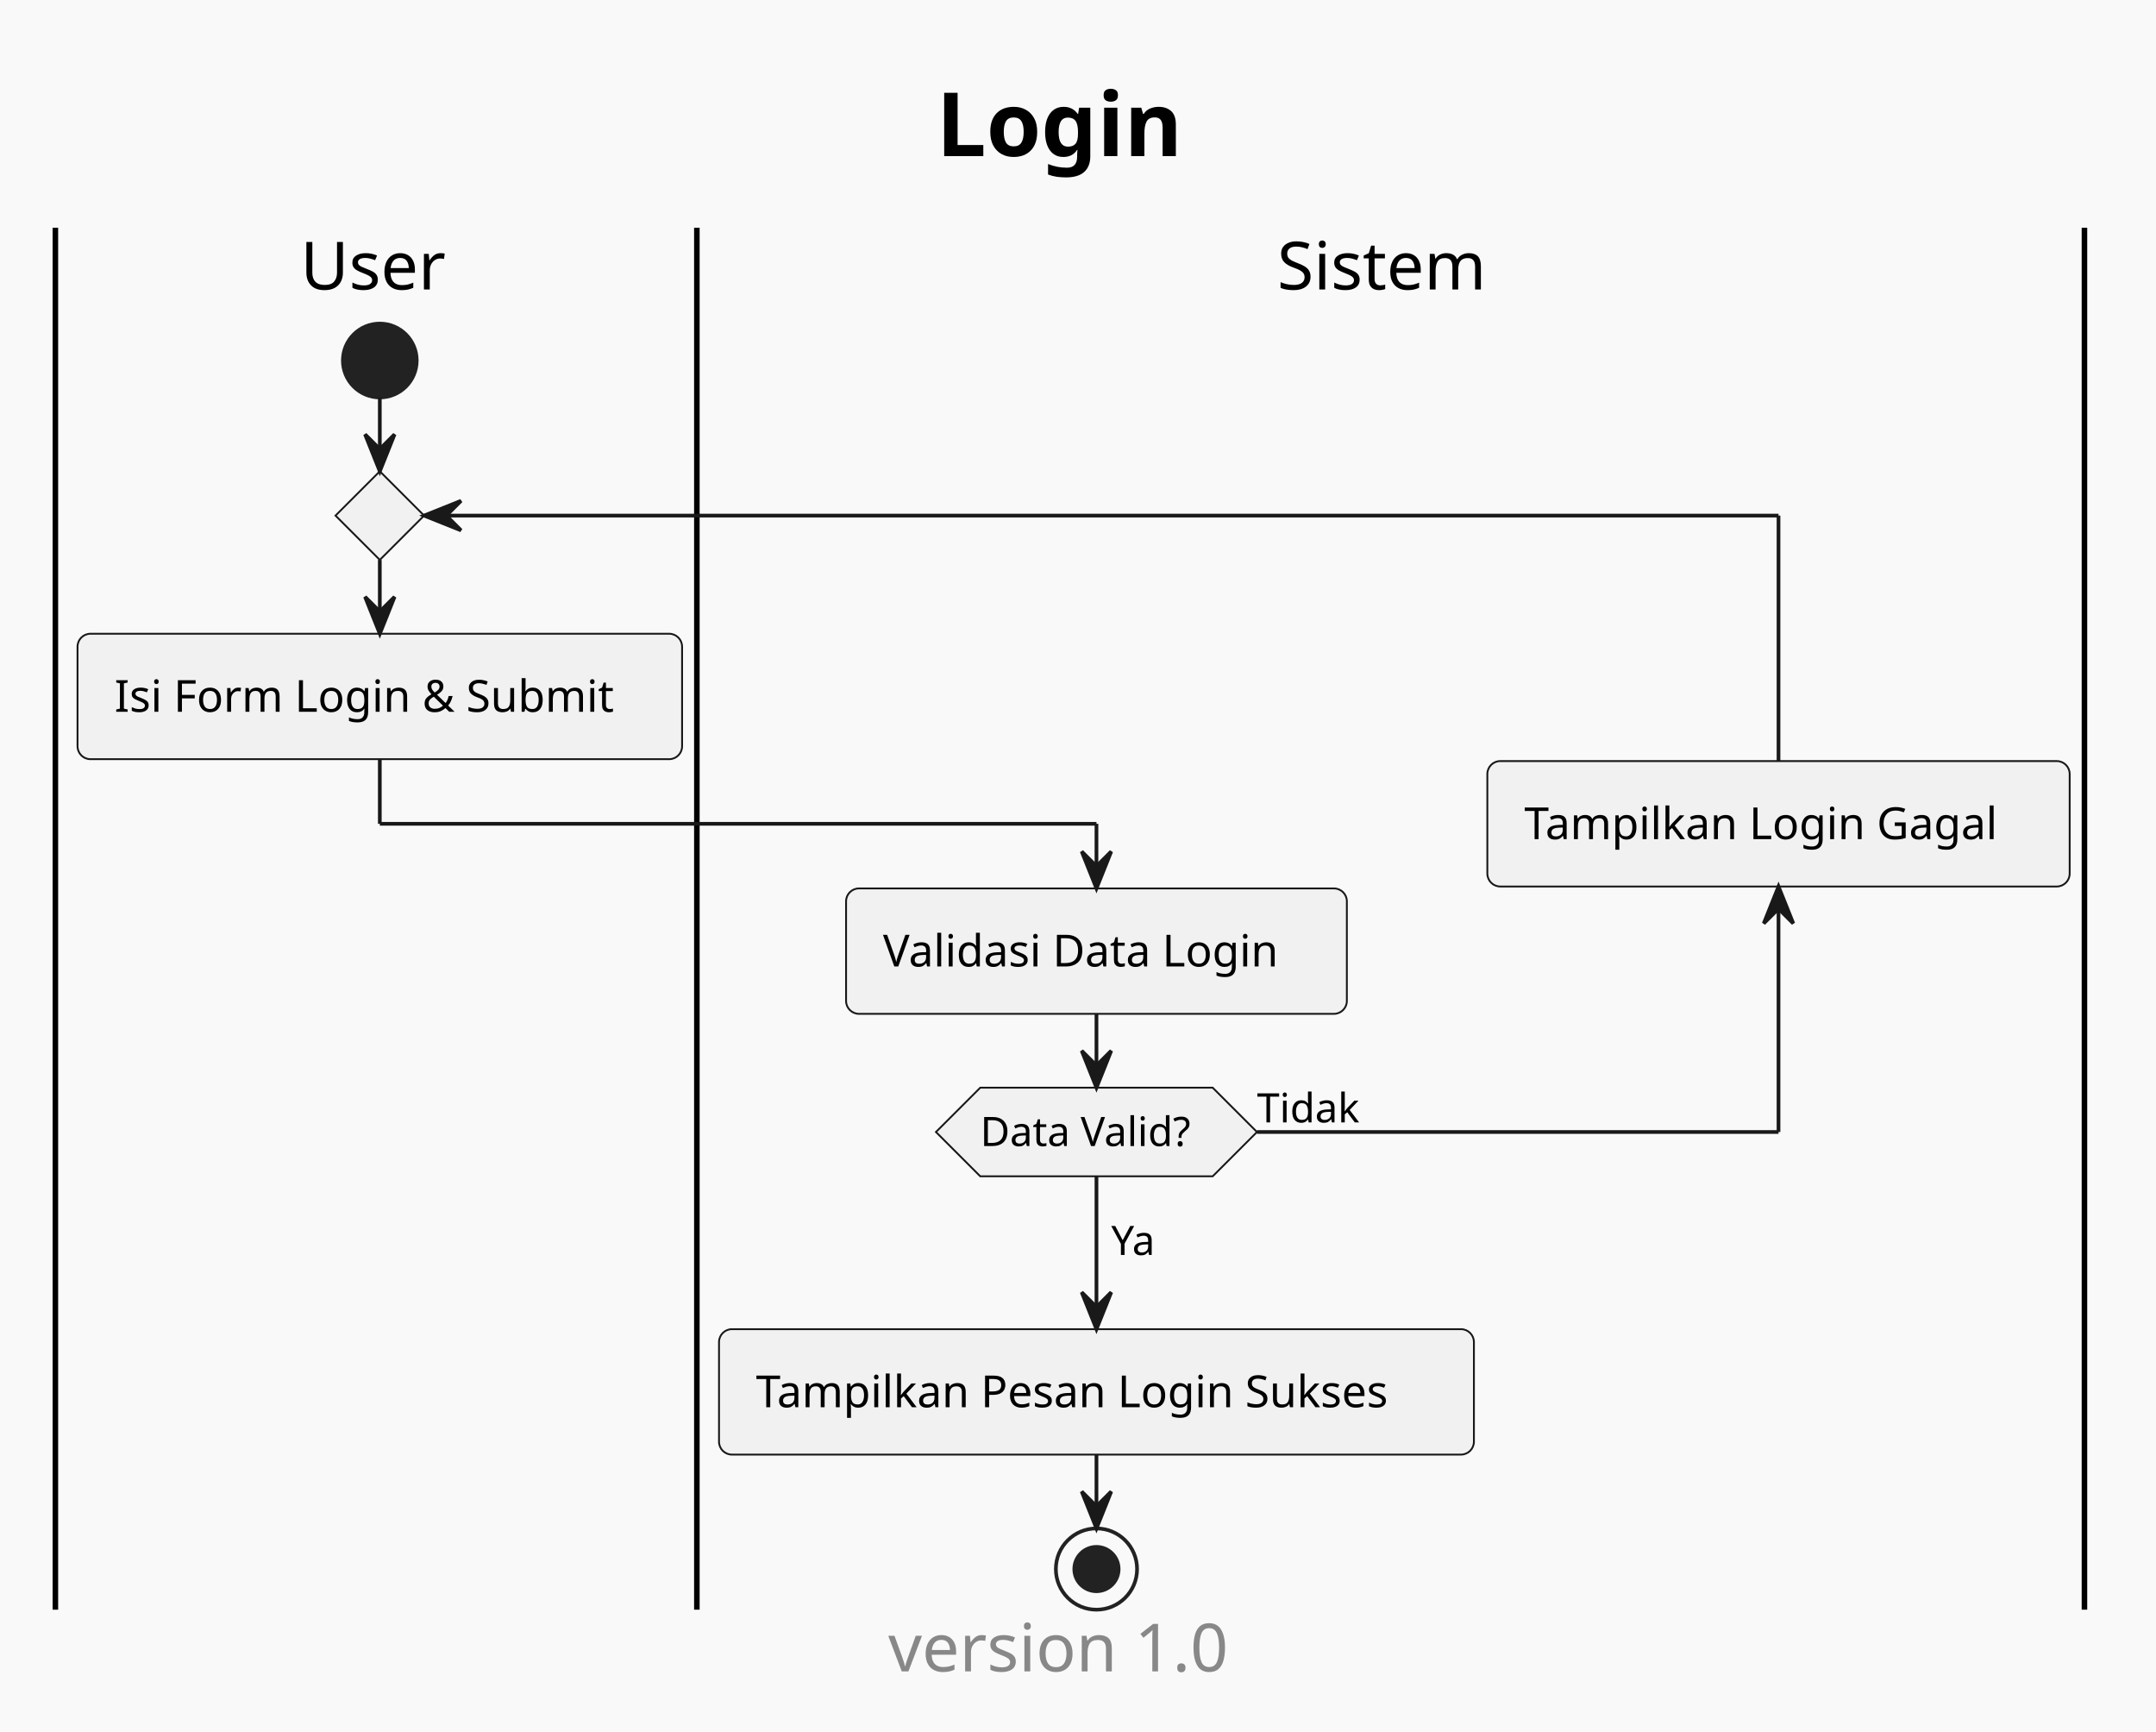
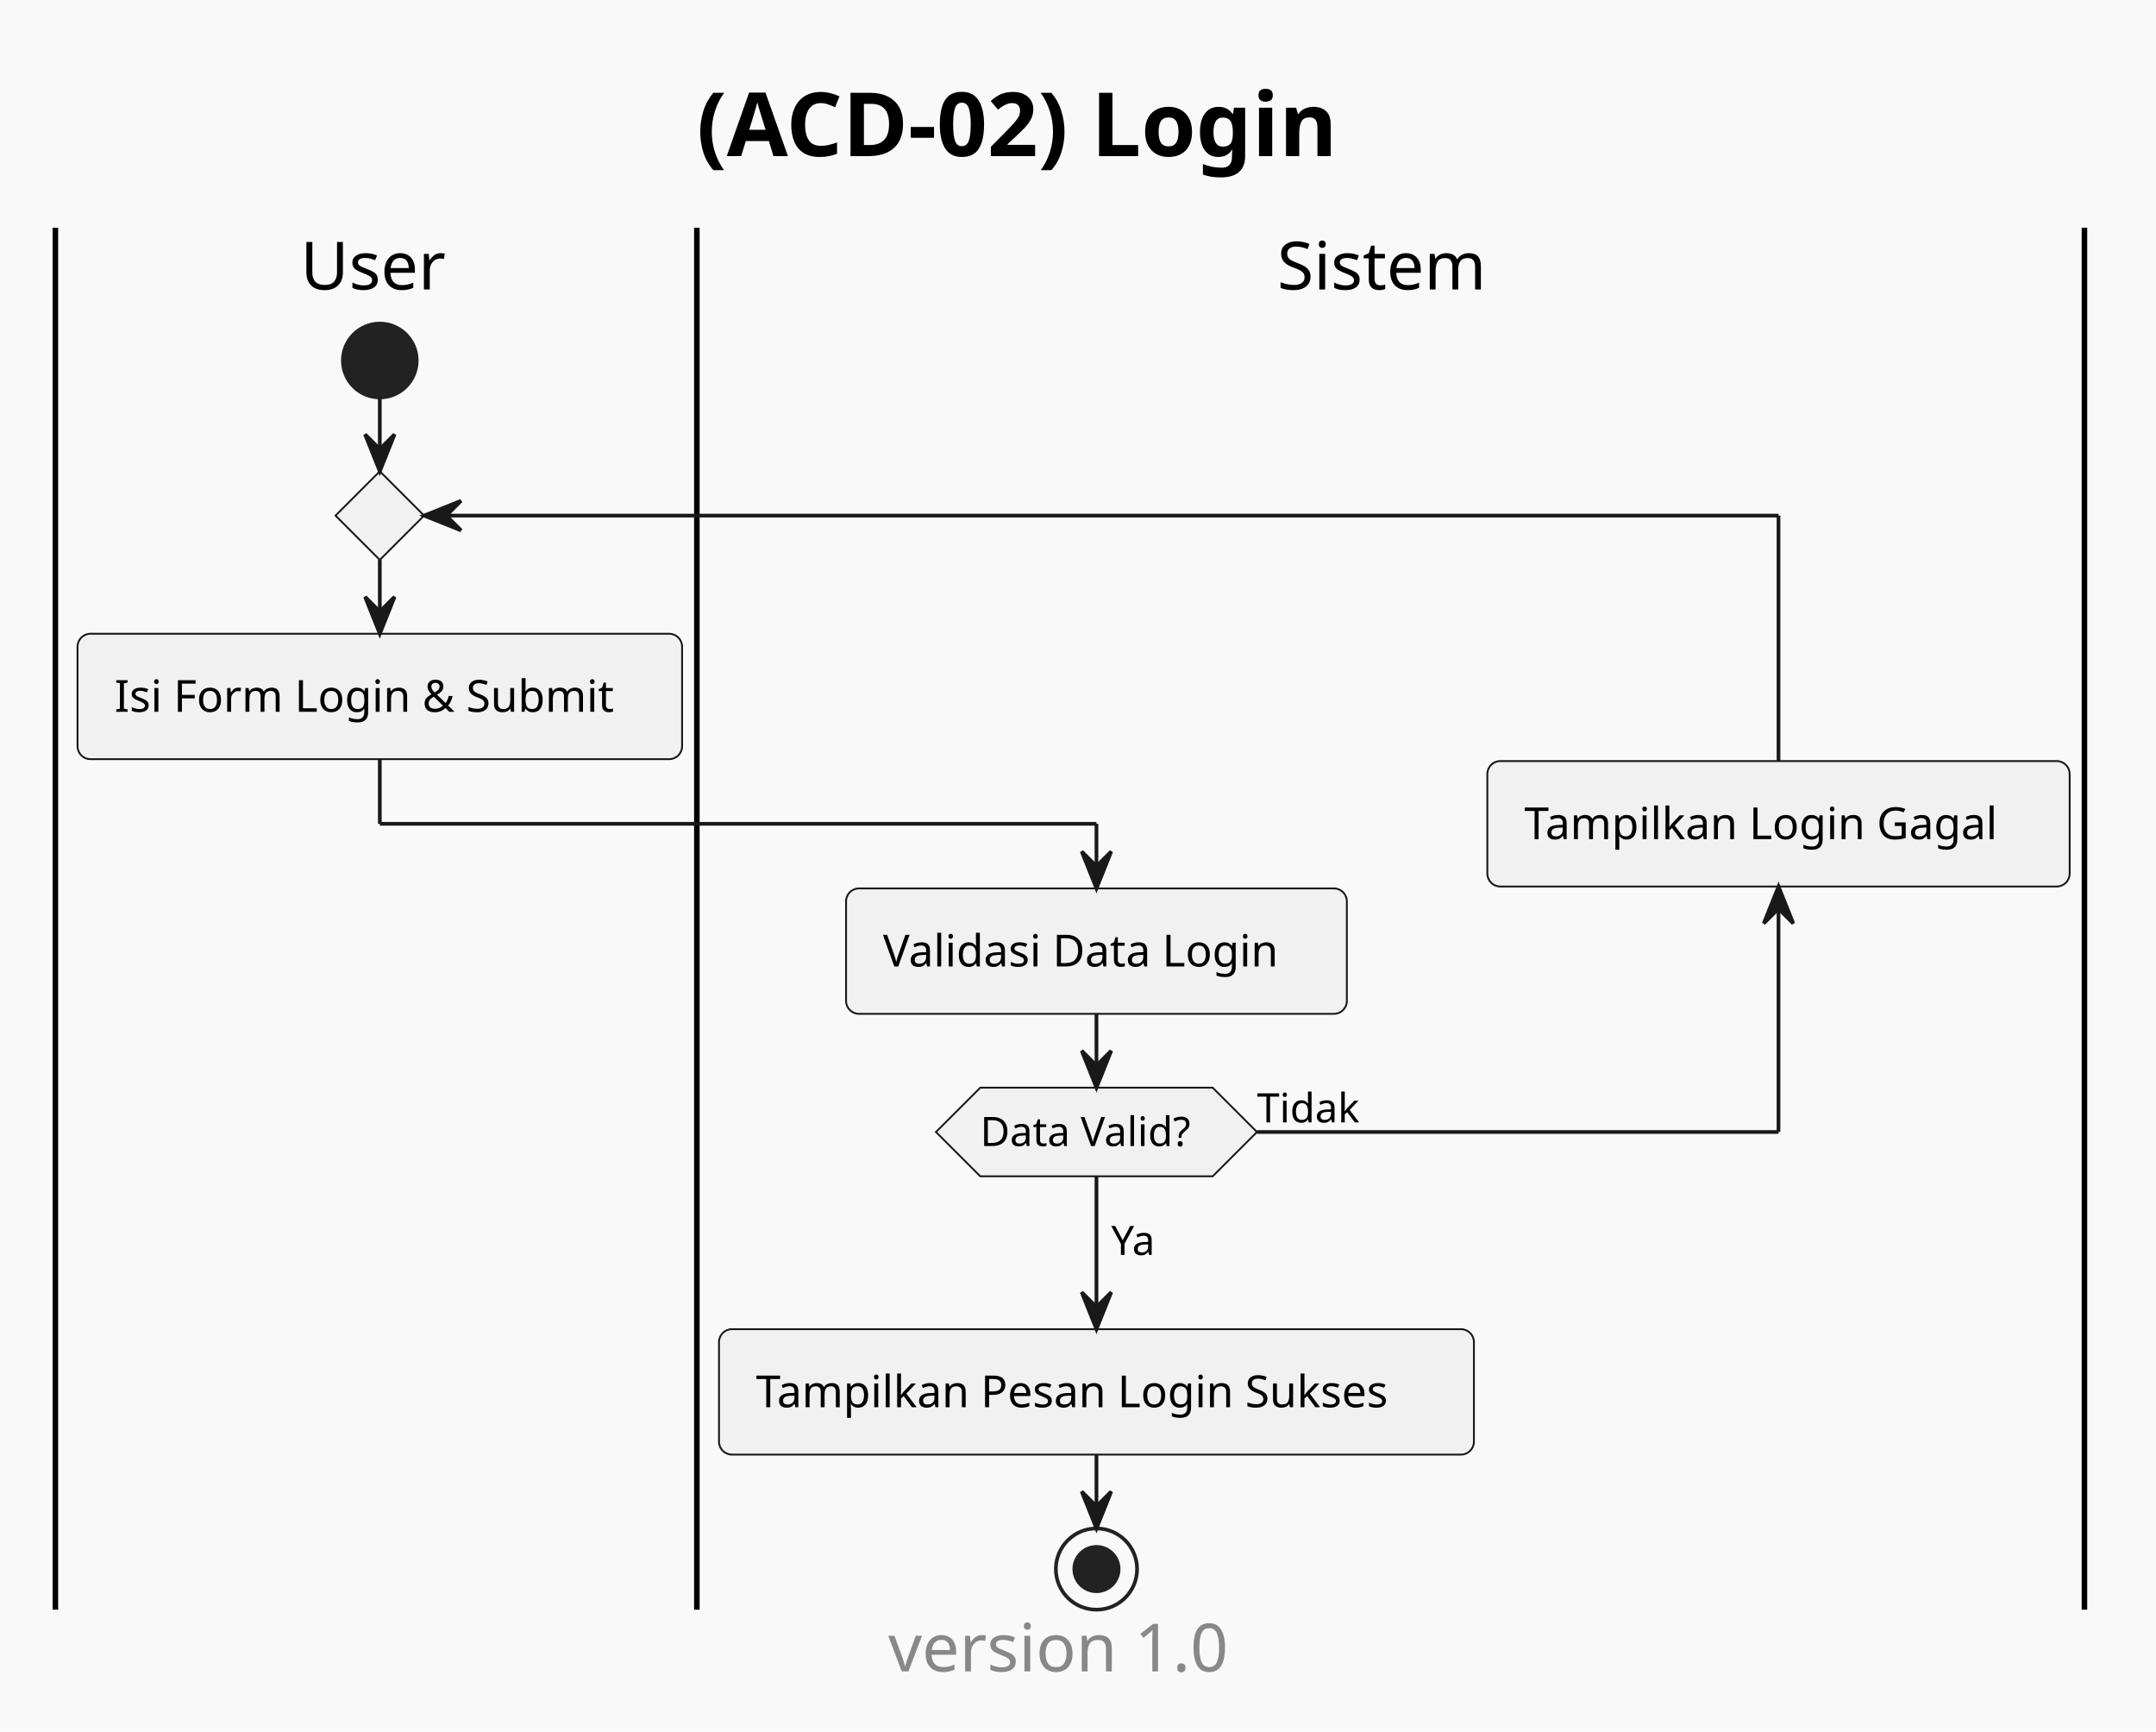
<svg xmlns="http://www.w3.org/2000/svg" contentStyleType="text/css" data-diagram-type="ACTIVITY" height="469px" preserveAspectRatio="none" style="width:584px;height:469px;background:#F9F9F9;" version="1.1" viewBox="0 0 584 469" width="584px" zoomAndPan="magnify">
  <defs />
  <g>
    <rect fill="#F9F9F9" height="469" style="stroke:none;stroke-width:1;" width="584" x="0" y="0" />
    <g class="title" data-source-line="4">
-       <text fill="#000000" font-family="sans-serif" font-size="24" font-weight="bold" lengthAdjust="spacing" textLength="74.273" x="253.602" y="42.277">Login</text>
+       <text fill="#000000" font-family="sans-serif" font-size="24" font-weight="bold" lengthAdjust="spacing" textLength="204.035" x="188.721" y="42.277">(ACD-02) Login</text>
    </g>
    <rect fill="none" height="20.953" style="stroke:none;stroke-width:1;" width="551.478" x="15" y="61.683" />
    <ellipse cx="102.88" cy="97.636" fill="#222222" rx="10" ry="10" style="stroke:#222222;stroke-width:1;" />
    <rect fill="#F1F1F1" height="33.969" rx="3.5" ry="3.5" style="stroke:#181818;stroke-width:0.5;" width="163.76" x="21" y="171.636" />
    <text fill="#000000" font-family="sans-serif" font-size="12" lengthAdjust="spacing" textLength="143.76" x="31" y="192.774">Isi Form Login &amp; Submit</text>
    <polygon fill="#F1F1F1" points="102.88,127.636,114.88,139.636,102.88,151.636,90.88,139.636,102.88,127.636" style="stroke:#181818;stroke-width:0.5;" />
    <line style="stroke:#000000;stroke-width:1.5;" x1="15" x2="15" y1="61.683" y2="435.941" />
    <rect fill="#F1F1F1" height="33.969" rx="3.5" ry="3.5" style="stroke:#181818;stroke-width:0.5;" width="135.652" x="229.175" y="240.605" />
    <text fill="#000000" font-family="sans-serif" font-size="12" lengthAdjust="spacing" textLength="115.652" x="239.175" y="261.743">Validasi Data Login</text>
    <polygon fill="#F1F1F1" points="265.521,294.573,328.481,294.573,340.481,306.573,328.481,318.573,265.521,318.573,253.521,306.573,265.521,294.573" style="stroke:#181818;stroke-width:0.5;" />
    <text fill="#000000" font-family="sans-serif" font-size="11" lengthAdjust="spacing" textLength="62.96" x="265.521" y="310.381">Data Valid?</text>
    <text fill="#000000" font-family="sans-serif" font-size="11" lengthAdjust="spacing" textLength="29.869" x="340.481" y="303.979">Tidak</text>
    <rect fill="#F1F1F1" height="33.969" rx="3.5" ry="3.5" style="stroke:#181818;stroke-width:0.5;" width="157.736" x="402.881" y="206.12" />
    <text fill="#000000" font-family="sans-serif" font-size="12" lengthAdjust="spacing" textLength="137.736" x="412.881" y="227.259">Tampilkan Login Gagal</text>
    <rect fill="#F1F1F1" height="33.969" rx="3.5" ry="3.5" style="stroke:#181818;stroke-width:0.5;" width="204.482" x="194.76" y="359.972" />
    <text fill="#000000" font-family="sans-serif" font-size="12" lengthAdjust="spacing" textLength="184.482" x="204.76" y="381.111">Tampilkan Pesan Login Sukses</text>
    <ellipse cx="297.001" cy="424.941" fill="none" rx="11" ry="11" style="stroke:#222222;stroke-width:1;" />
    <ellipse cx="297.001" cy="424.941" fill="#222222" rx="6" ry="6" style="stroke:#222222;stroke-width:1;" />
    <line style="stroke:#000000;stroke-width:1.5;" x1="188.76" x2="188.76" y1="61.683" y2="435.941" />
    <line style="stroke:#000000;stroke-width:1.5;" x1="564.617" x2="564.617" y1="61.683" y2="435.941" />
    <line style="stroke:#191919;stroke-width:1;" x1="102.88" x2="102.88" y1="151.636" y2="171.636" />
    <polygon fill="#191919" points="98.88,161.636,102.88,171.636,106.88,161.636,102.88,165.636" style="stroke:#191919;stroke-width:1;" />
    <line style="stroke:#191919;stroke-width:1;" x1="102.88" x2="102.88" y1="107.636" y2="127.636" />
    <polygon fill="#191919" points="98.88,117.636,102.88,127.636,106.88,117.636,102.88,121.636" style="stroke:#191919;stroke-width:1;" />
    <line style="stroke:#191919;stroke-width:1;" x1="340.481" x2="481.749" y1="306.573" y2="306.573" />
    <line style="stroke:#191919;stroke-width:1;" x1="481.749" x2="481.749" y1="240.089" y2="306.573" />
    <polygon fill="#191919" points="477.749,250.089,481.749,240.089,485.749,250.089,481.749,246.089" style="stroke:#191919;stroke-width:1;" />
    <line style="stroke:#191919;stroke-width:1;" x1="297.001" x2="297.001" y1="274.573" y2="294.573" />
    <polygon fill="#191919" points="293.001,284.573,297.001,294.573,301.001,284.573,297.001,288.573" style="stroke:#191919;stroke-width:1;" />
    <line style="stroke:#191919;stroke-width:1;" x1="297.001" x2="297.001" y1="318.573" y2="359.972" />
    <polygon fill="#191919" points="293.001,349.972,297.001,359.972,301.001,349.972,297.001,353.972" style="stroke:#191919;stroke-width:1;" />
    <text fill="#000000" font-family="sans-serif" font-size="11" lengthAdjust="spacing" textLength="13.46" x="301.001" y="339.878">Ya</text>
    <line style="stroke:#191919;stroke-width:1;" x1="297.001" x2="297.001" y1="393.941" y2="413.941" />
    <polygon fill="#191919" points="293.001,403.941,297.001,413.941,301.001,403.941,297.001,407.941" style="stroke:#191919;stroke-width:1;" />
    <line style="stroke:#191919;stroke-width:1;" x1="102.88" x2="102.88" y1="205.605" y2="223.105" />
    <line style="stroke:#191919;stroke-width:1;" x1="102.88" x2="297.001" y1="223.105" y2="223.105" />
    <line style="stroke:#191919;stroke-width:1;" x1="297.001" x2="297.001" y1="223.105" y2="240.605" />
    <polygon fill="#191919" points="293.001,230.605,297.001,240.605,301.001,230.605,297.001,234.605" style="stroke:#191919;stroke-width:1;" />
    <line style="stroke:#191919;stroke-width:1;" x1="481.749" x2="481.749" y1="139.636" y2="206.12" />
    <line style="stroke:#191919;stroke-width:1;" x1="481.749" x2="114.88" y1="139.636" y2="139.636" />
    <polygon fill="#191919" points="124.88,135.636,114.88,139.636,124.88,143.636,120.88,139.636" style="stroke:#191919;stroke-width:1;" />
    <text fill="#000000" font-family="sans-serif" font-size="18" lengthAdjust="spacing" textLength="41.027" x="81.366" y="78.391">User</text>
    <text fill="#000000" font-family="sans-serif" font-size="18" lengthAdjust="spacing" textLength="61.471" x="345.953" y="78.391">Sistem</text>
    <g class="footer" data-source-line="5">
      <text fill="#888888" font-family="sans-serif" font-size="18" lengthAdjust="spacing" textLength="100.274" x="240.602" y="452.649">version 1.0</text>
    </g>
  </g>
</svg>
